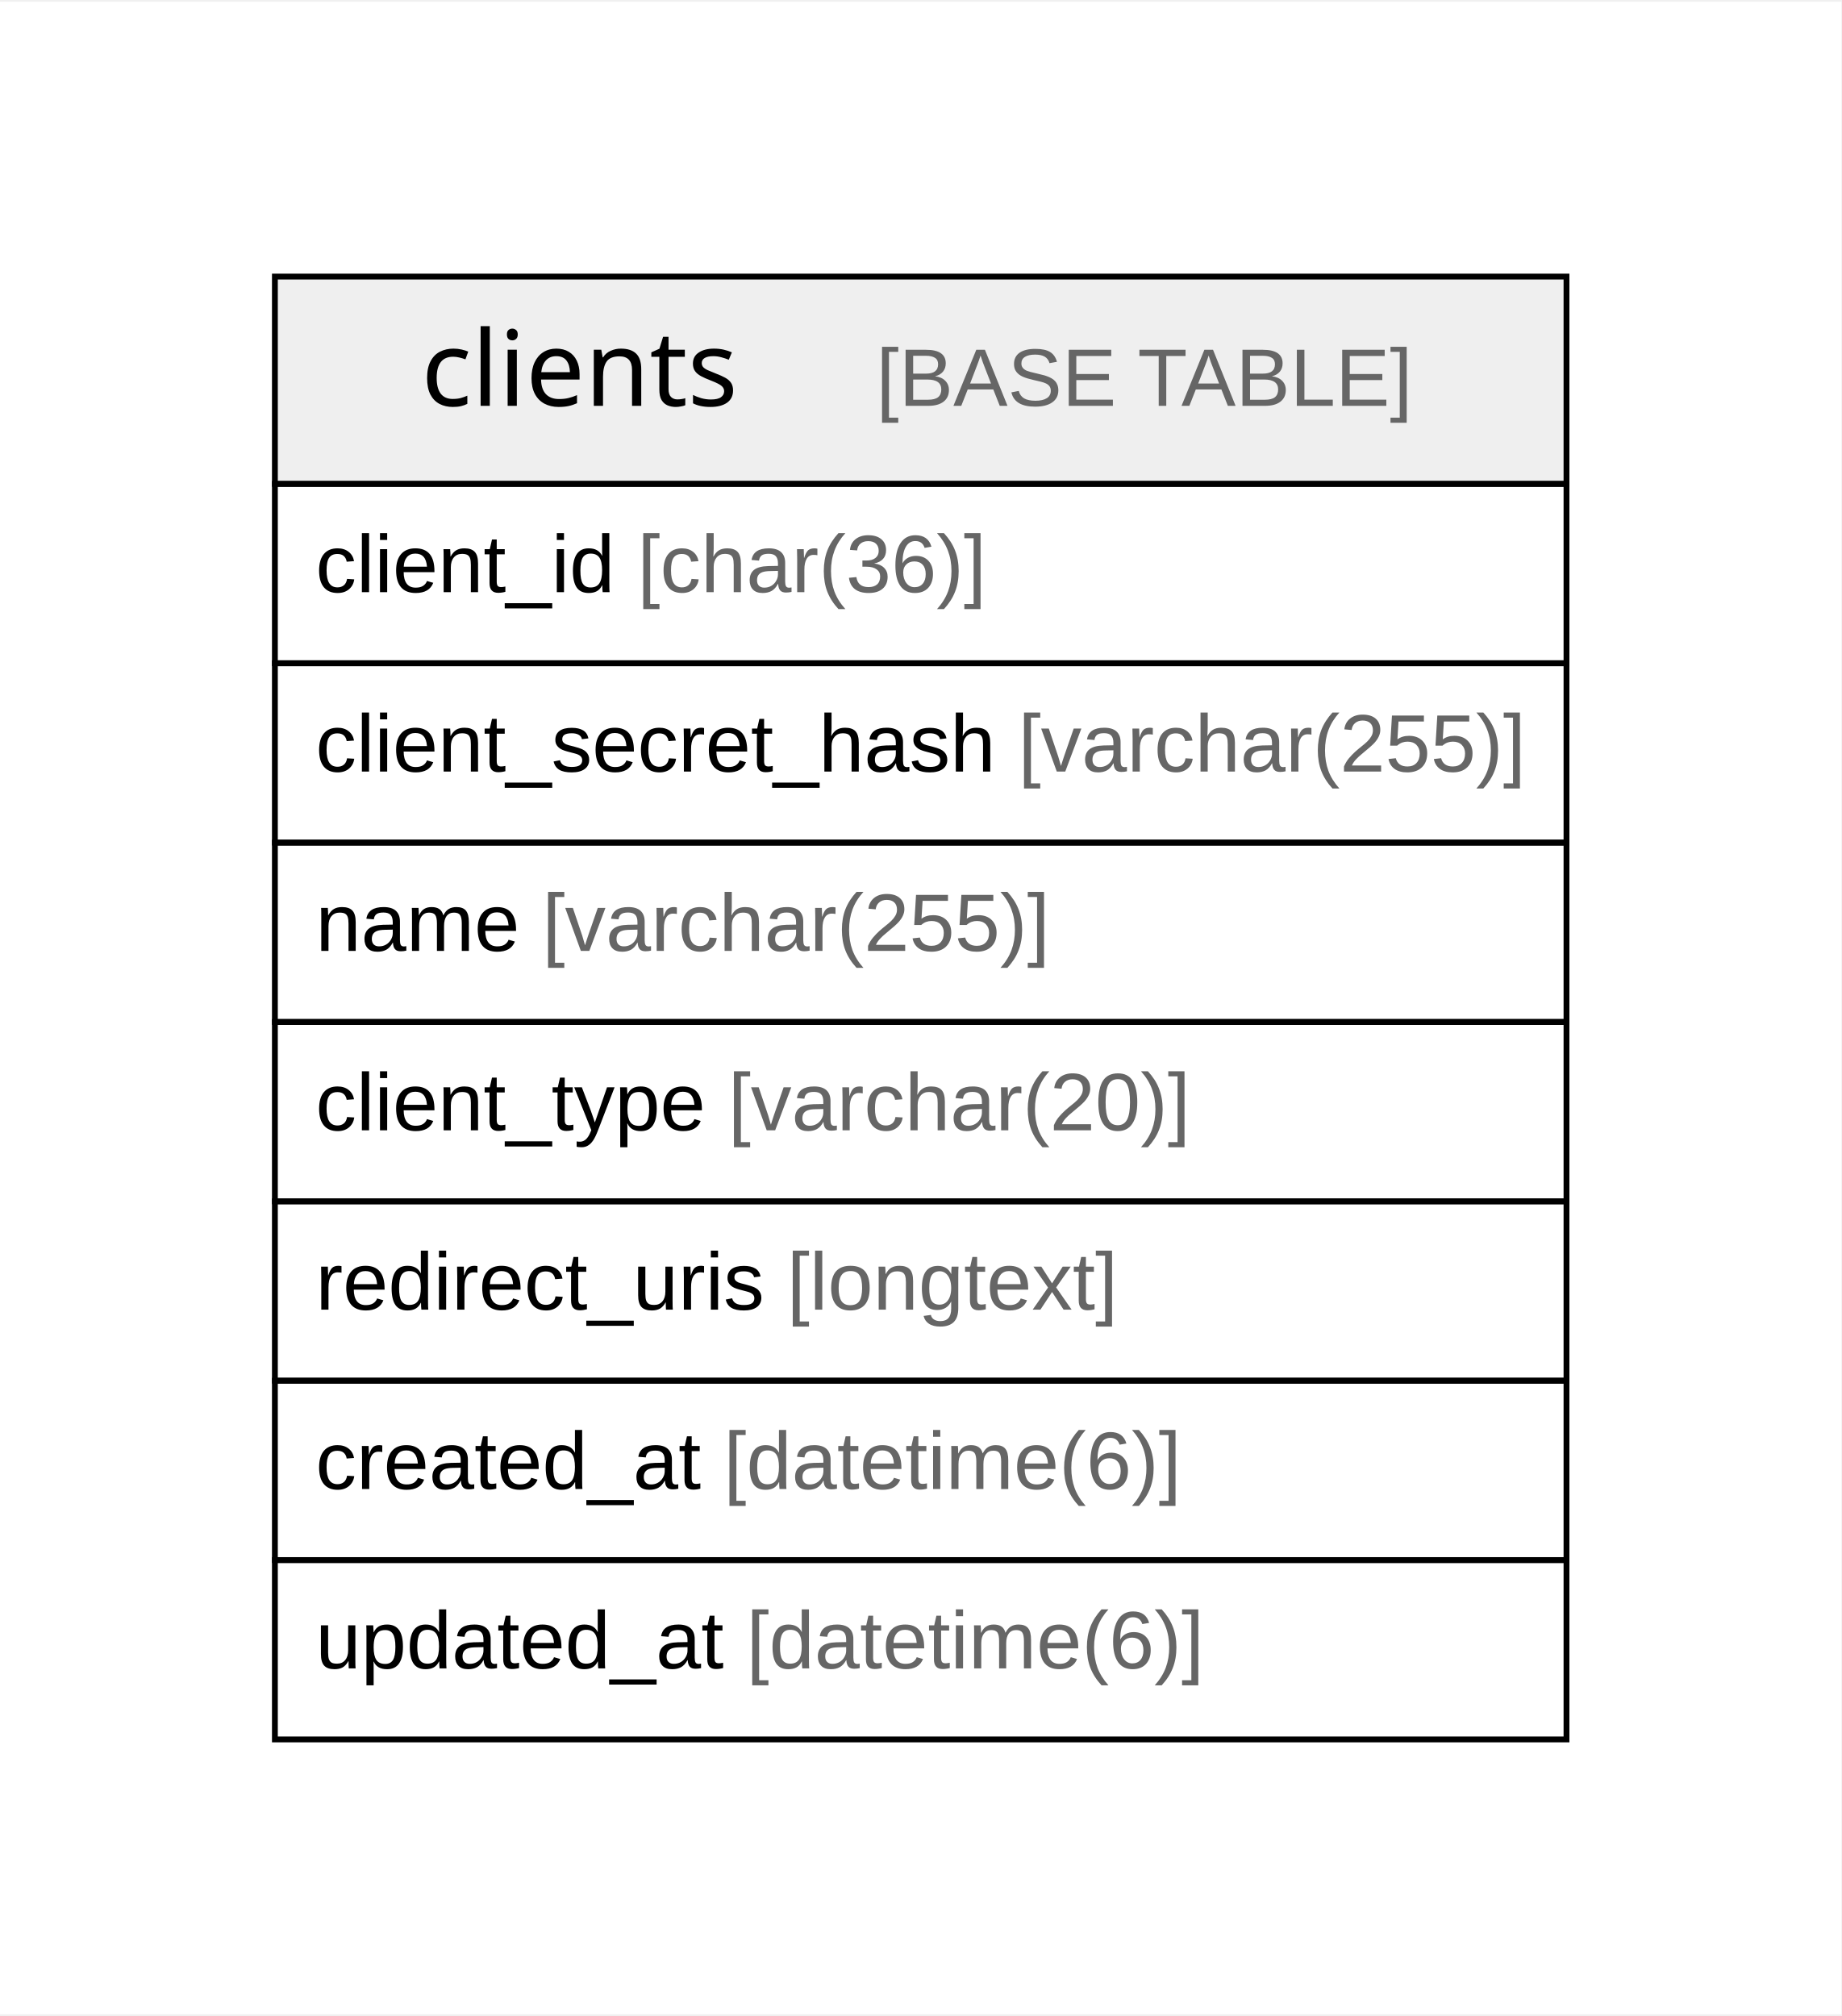
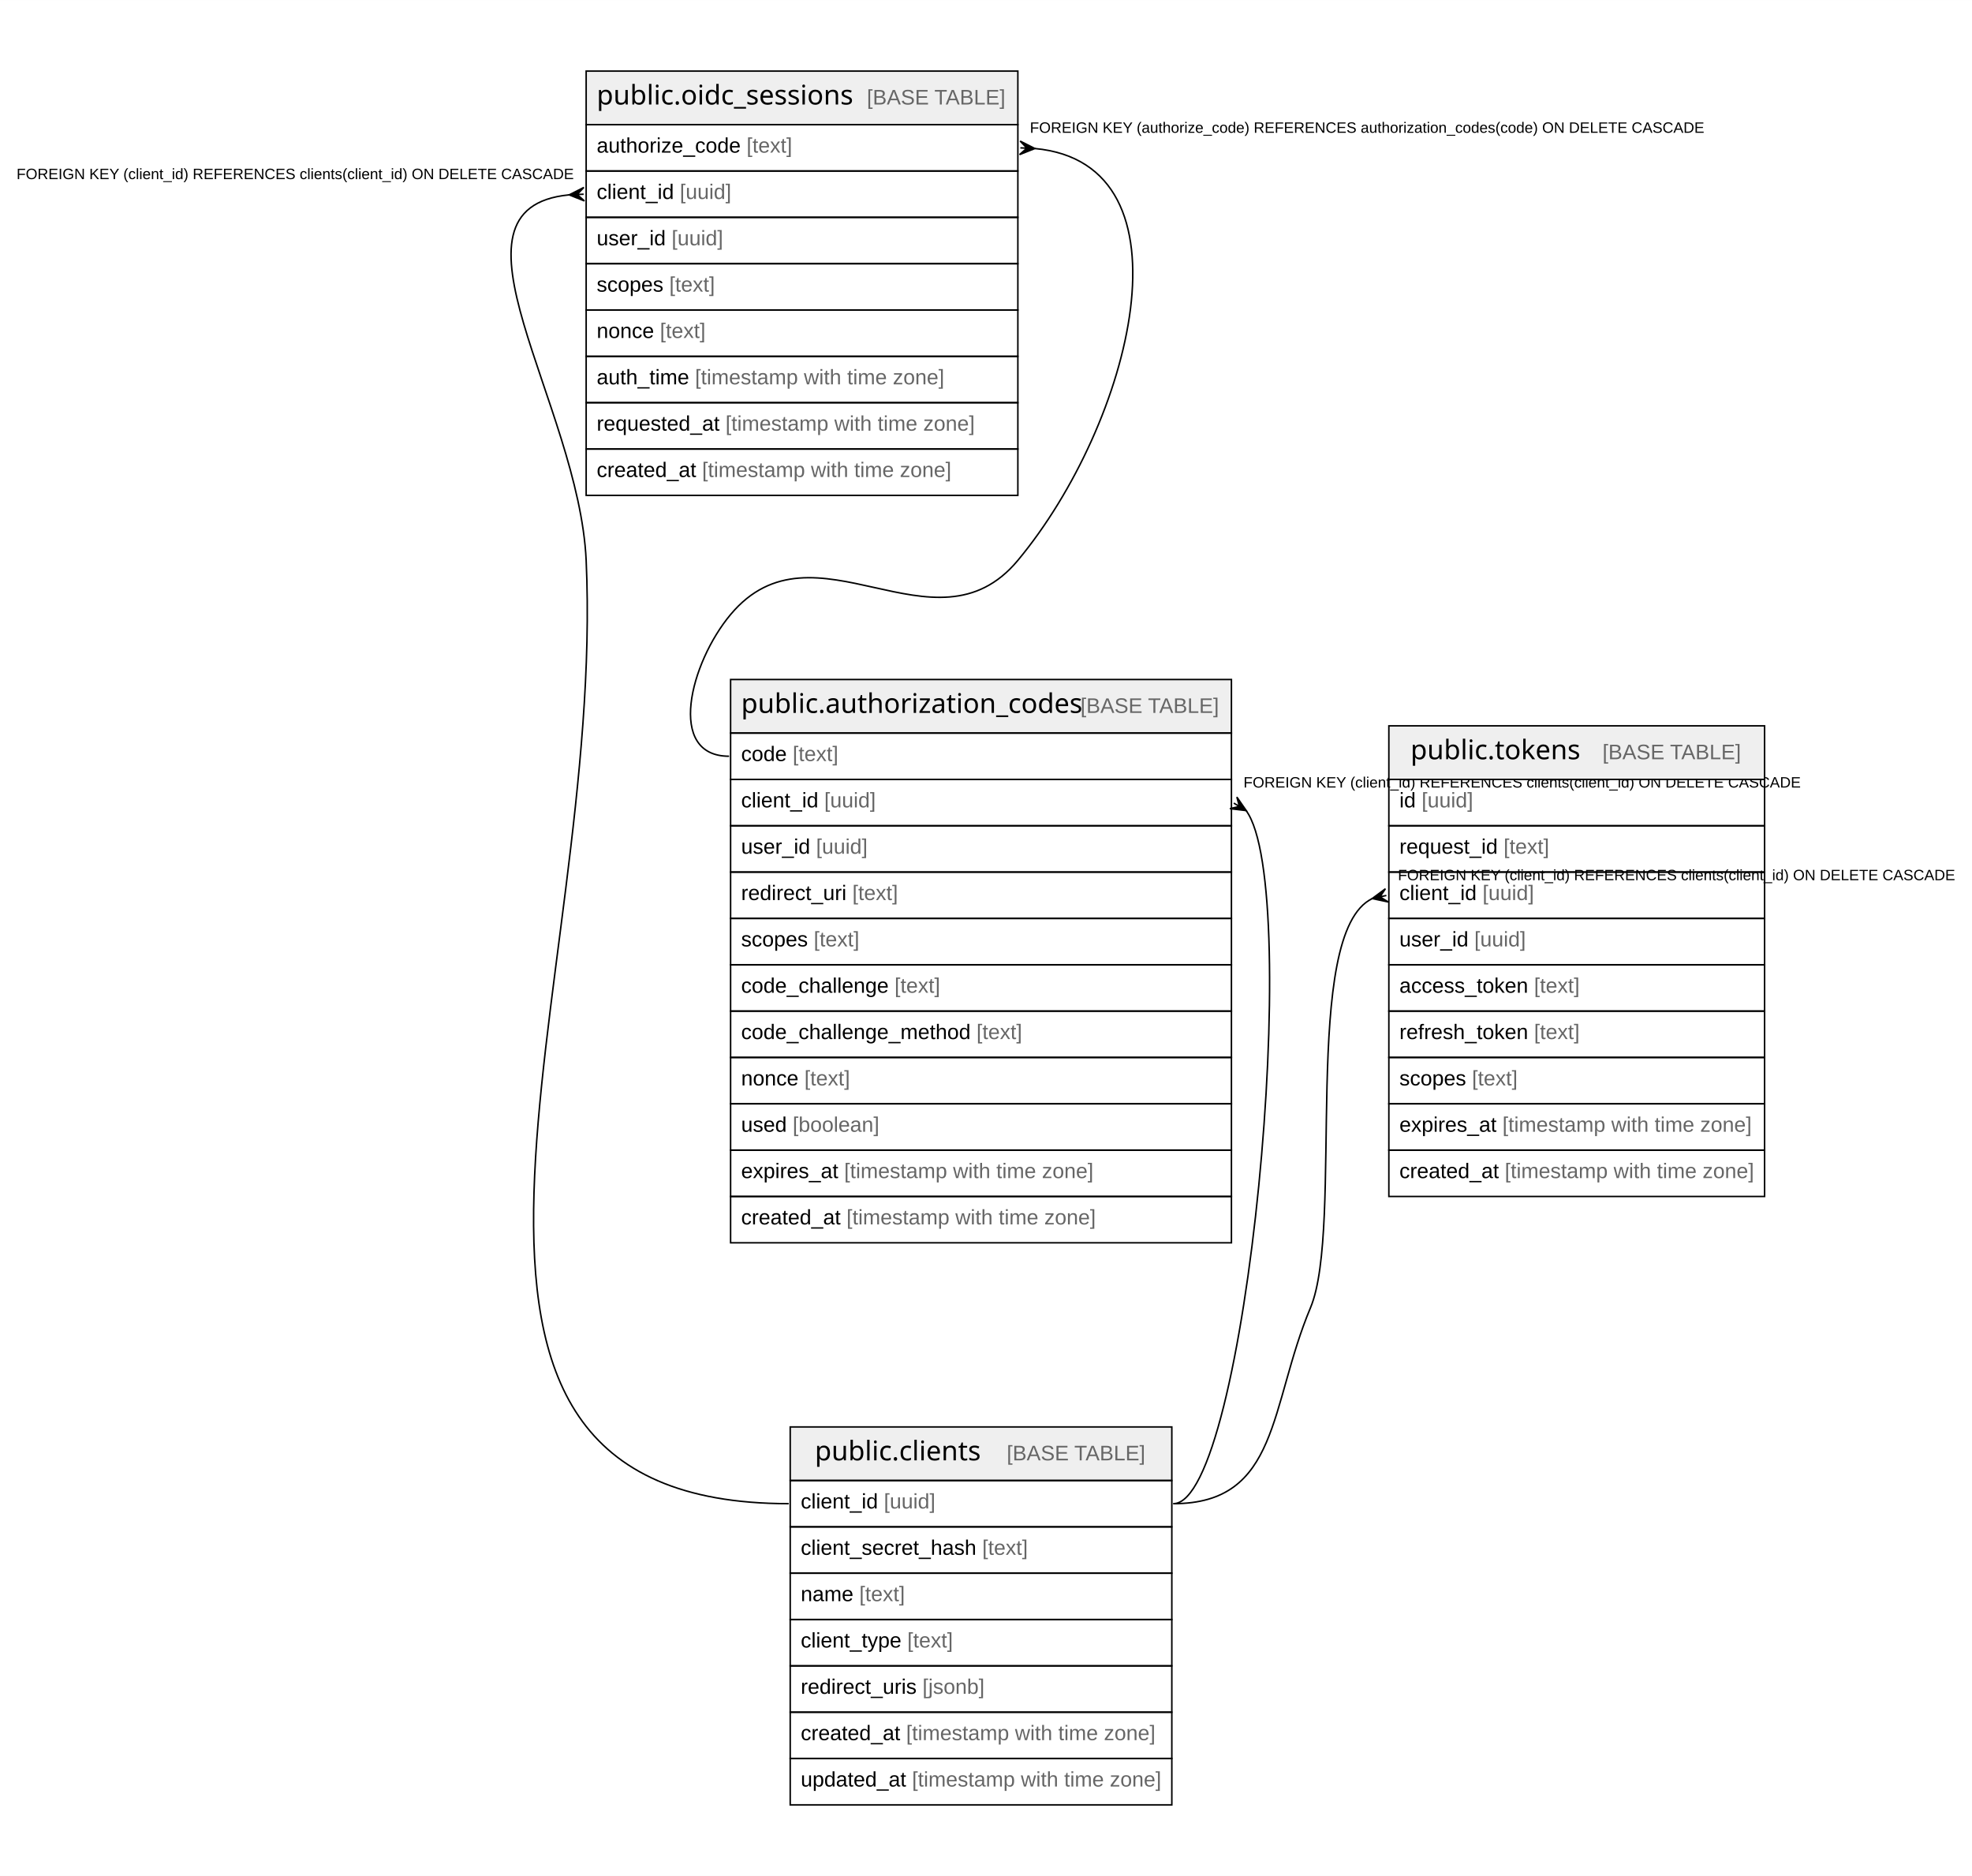
- <svg xmlns="http://www.w3.org/2000/svg" width="316pt" height="346pt" viewBox="0.00 0.00 316.17 345.60">
-   <g id="graph0" class="graph" transform="scale(1 1) rotate(0) translate(4 341.6)">
-     <polygon fill="white" stroke="none" points="-4,4 -4,-341.6 312.17,-341.6 312.17,4 -4,4" />
+ <svg xmlns="http://www.w3.org/2000/svg" width="1311pt" height="1247pt" viewBox="0.00 0.00 1310.90 1246.80">
+   <g id="graph0" class="graph" transform="scale(1 1) rotate(0) translate(4 1242.8)">
+     <polygon fill="white" stroke="none" points="-4,4 -4,-1242.8 1306.9,-1242.8 1306.9,4 -4,4" />
    <g id="node1" class="node">
-       <polygon fill="#efefef" stroke="none" points="43.2,-258.8 43.2,-294.4 264.97,-294.4 264.97,-258.8 43.2,-258.8" />
-       <polygon fill="none" stroke="black" points="43.2,-258.8 43.2,-294.4 264.97,-294.4 264.97,-258.8 43.2,-258.8" />
-       <text text-anchor="start" x="68.35" y="-272.2" font-family="Arial Bold" font-size="18.00">clients</text>
-       <text text-anchor="start" x="115.33" y="-272.2" font-family="Arial" font-size="14.00">    </text>
-       <text text-anchor="start" x="146.45" y="-272.2" font-family="Arial" font-size="14.00" fill="#666666">[BASE TABLE]</text>
-       <polygon fill="none" stroke="black" points="43.2,-228 43.2,-258.8 264.97,-258.8 264.97,-228 43.2,-228" />
-       <text text-anchor="start" x="50.2" y="-240.2" font-family="Arial" font-size="14.00">client_id </text>
-       <text text-anchor="start" x="105.45" y="-240.2" font-family="Arial" font-size="14.00" fill="#666666">[char(36)]</text>
-       <polygon fill="none" stroke="black" points="43.2,-197.2 43.2,-228 264.97,-228 264.97,-197.2 43.2,-197.2" />
-       <text text-anchor="start" x="50.2" y="-209.4" font-family="Arial" font-size="14.00">client_secret_hash </text>
-       <text text-anchor="start" x="170.83" y="-209.4" font-family="Arial" font-size="14.00" fill="#666666">[varchar(255)]</text>
-       <polygon fill="none" stroke="black" points="43.2,-166.4 43.2,-197.2 264.97,-197.2 264.97,-166.4 43.2,-166.4" />
-       <text text-anchor="start" x="50.2" y="-178.6" font-family="Arial" font-size="14.00">name </text>
-       <text text-anchor="start" x="89.11" y="-178.6" font-family="Arial" font-size="14.00" fill="#666666">[varchar(255)]</text>
-       <polygon fill="none" stroke="black" points="43.2,-135.6 43.2,-166.4 264.97,-166.4 264.97,-135.6 43.2,-135.6" />
-       <text text-anchor="start" x="50.2" y="-147.8" font-family="Arial" font-size="14.00">client_type </text>
-       <text text-anchor="start" x="121.02" y="-147.8" font-family="Arial" font-size="14.00" fill="#666666">[varchar(20)]</text>
-       <polygon fill="none" stroke="black" points="43.2,-104.8 43.2,-135.6 264.97,-135.6 264.97,-104.8 43.2,-104.8" />
-       <text text-anchor="start" x="50.2" y="-117" font-family="Arial" font-size="14.00">redirect_uris </text>
-       <text text-anchor="start" x="131.12" y="-117" font-family="Arial" font-size="14.00" fill="#666666">[longtext]</text>
-       <polygon fill="none" stroke="black" points="43.2,-74 43.2,-104.8 264.97,-104.8 264.97,-74 43.2,-74" />
-       <text text-anchor="start" x="50.2" y="-86.2" font-family="Arial" font-size="14.00">created_at </text>
-       <text text-anchor="start" x="120.25" y="-86.2" font-family="Arial" font-size="14.00" fill="#666666">[datetime(6)]</text>
-       <polygon fill="none" stroke="black" points="43.2,-43.2 43.2,-74 264.97,-74 264.97,-43.2 43.2,-43.2" />
-       <text text-anchor="start" x="50.2" y="-55.4" font-family="Arial" font-size="14.00">updated_at </text>
-       <text text-anchor="start" x="124.16" y="-55.4" font-family="Arial" font-size="14.00" fill="#666666">[datetime(6)]</text>
+       <polygon fill="#efefef" stroke="none" points="521.3,-258.8 521.3,-294.4 774.98,-294.4 774.98,-258.8 521.3,-258.8" />
+       <polygon fill="none" stroke="black" points="521.3,-258.8 521.3,-294.4 774.98,-294.4 774.98,-258.8 521.3,-258.8" />
+       <text text-anchor="start" x="537.66" y="-272.2" font-family="Arial Bold" font-size="18.00">public.clients</text>
+       <text text-anchor="start" x="634.13" y="-272.2" font-family="Arial" font-size="14.00">    </text>
+       <text text-anchor="start" x="665.25" y="-272.2" font-family="Arial" font-size="14.00" fill="#666666">[BASE TABLE]</text>
+       <polygon fill="none" stroke="black" points="521.3,-228 521.3,-258.8 774.98,-258.8 774.98,-228 521.3,-228" />
+       <text text-anchor="start" x="528.3" y="-240.2" font-family="Arial" font-size="14.00">client_id </text>
+       <text text-anchor="start" x="583.55" y="-240.2" font-family="Arial" font-size="14.00" fill="#666666">[uuid]</text>
+       <polygon fill="none" stroke="black" points="521.3,-197.2 521.3,-228 774.98,-228 774.98,-197.2 521.3,-197.2" />
+       <text text-anchor="start" x="528.3" y="-209.4" font-family="Arial" font-size="14.00">client_secret_hash </text>
+       <text text-anchor="start" x="648.93" y="-209.4" font-family="Arial" font-size="14.00" fill="#666666">[text]</text>
+       <polygon fill="none" stroke="black" points="521.3,-166.4 521.3,-197.2 774.98,-197.2 774.98,-166.4 521.3,-166.4" />
+       <text text-anchor="start" x="528.3" y="-178.6" font-family="Arial" font-size="14.00">name </text>
+       <text text-anchor="start" x="567.21" y="-178.6" font-family="Arial" font-size="14.00" fill="#666666">[text]</text>
+       <polygon fill="none" stroke="black" points="521.3,-135.6 521.3,-166.4 774.98,-166.4 774.98,-135.6 521.3,-135.6" />
+       <text text-anchor="start" x="528.3" y="-147.8" font-family="Arial" font-size="14.00">client_type </text>
+       <text text-anchor="start" x="599.12" y="-147.8" font-family="Arial" font-size="14.00" fill="#666666">[text]</text>
+       <polygon fill="none" stroke="black" points="521.3,-104.8 521.3,-135.6 774.98,-135.6 774.98,-104.8 521.3,-104.8" />
+       <text text-anchor="start" x="528.3" y="-117" font-family="Arial" font-size="14.00">redirect_uris </text>
+       <text text-anchor="start" x="609.22" y="-117" font-family="Arial" font-size="14.00" fill="#666666">[jsonb]</text>
+       <polygon fill="none" stroke="black" points="521.3,-74 521.3,-104.8 774.98,-104.8 774.98,-74 521.3,-74" />
+       <text text-anchor="start" x="528.3" y="-86.2" font-family="Arial" font-size="14.00">created_at </text>
+       <text text-anchor="start" x="598.35" y="-86.2" font-family="Arial" font-size="14.00" fill="#666666">[timestamp with time zone]</text>
+       <polygon fill="none" stroke="black" points="521.3,-43.2 521.3,-74 774.98,-74 774.98,-43.2 521.3,-43.2" />
+       <text text-anchor="start" x="528.3" y="-55.4" font-family="Arial" font-size="14.00">updated_at </text>
+       <text text-anchor="start" x="602.26" y="-55.4" font-family="Arial" font-size="14.00" fill="#666666">[timestamp with time zone]</text>
+     </g>
+     <g id="node2" class="node">
+       <polygon fill="#efefef" stroke="none" points="481.67,-755.6 481.67,-791.2 814.6,-791.2 814.6,-755.6 481.67,-755.6" />
+       <polygon fill="none" stroke="black" points="481.67,-755.6 481.67,-791.2 814.6,-791.2 814.6,-755.6 481.67,-755.6" />
+       <text text-anchor="start" x="488.67" y="-769" font-family="Arial Bold" font-size="18.00">public.authorization_codes</text>
+       <text text-anchor="start" x="683.12" y="-769" font-family="Arial" font-size="14.00">    </text>
+       <text text-anchor="start" x="714.23" y="-769" font-family="Arial" font-size="14.00" fill="#666666">[BASE TABLE]</text>
+       <polygon fill="none" stroke="black" points="481.67,-724.8 481.67,-755.6 814.6,-755.6 814.6,-724.8 481.67,-724.8" />
+       <text text-anchor="start" x="488.67" y="-737" font-family="Arial" font-size="14.00">code </text>
+       <text text-anchor="start" x="522.92" y="-737" font-family="Arial" font-size="14.00" fill="#666666">[text]</text>
+       <polygon fill="none" stroke="black" points="481.67,-694 481.67,-724.8 814.6,-724.8 814.6,-694 481.67,-694" />
+       <text text-anchor="start" x="488.67" y="-706.2" font-family="Arial" font-size="14.00">client_id </text>
+       <text text-anchor="start" x="543.93" y="-706.2" font-family="Arial" font-size="14.00" fill="#666666">[uuid]</text>
+       <polygon fill="none" stroke="black" points="481.67,-663.2 481.67,-694 814.6,-694 814.6,-663.2 481.67,-663.2" />
+       <text text-anchor="start" x="488.67" y="-675.4" font-family="Arial" font-size="14.00">user_id </text>
+       <text text-anchor="start" x="538.48" y="-675.4" font-family="Arial" font-size="14.00" fill="#666666">[uuid]</text>
+       <polygon fill="none" stroke="black" points="481.67,-632.4 481.67,-663.2 814.6,-663.2 814.6,-632.4 481.67,-632.4" />
+       <text text-anchor="start" x="488.67" y="-644.6" font-family="Arial" font-size="14.00">redirect_uri </text>
+       <text text-anchor="start" x="562.59" y="-644.6" font-family="Arial" font-size="14.00" fill="#666666">[text]</text>
+       <polygon fill="none" stroke="black" points="481.67,-601.6 481.67,-632.4 814.6,-632.4 814.6,-601.6 481.67,-601.6" />
+       <text text-anchor="start" x="488.67" y="-613.8" font-family="Arial" font-size="14.00">scopes </text>
+       <text text-anchor="start" x="536.92" y="-613.8" font-family="Arial" font-size="14.00" fill="#666666">[text]</text>
+       <polygon fill="none" stroke="black" points="481.67,-570.8 481.67,-601.6 814.6,-601.6 814.6,-570.8 481.67,-570.8" />
+       <text text-anchor="start" x="488.67" y="-583" font-family="Arial" font-size="14.00">code_challenge </text>
+       <text text-anchor="start" x="590.65" y="-583" font-family="Arial" font-size="14.00" fill="#666666">[text]</text>
+       <polygon fill="none" stroke="black" points="481.67,-540 481.67,-570.8 814.6,-570.8 814.6,-540 481.67,-540" />
+       <text text-anchor="start" x="488.67" y="-552.2" font-family="Arial" font-size="14.00">code_challenge_method </text>
+       <text text-anchor="start" x="645.13" y="-552.2" font-family="Arial" font-size="14.00" fill="#666666">[text]</text>
+       <polygon fill="none" stroke="black" points="481.67,-509.2 481.67,-540 814.6,-540 814.6,-509.2 481.67,-509.2" />
+       <text text-anchor="start" x="488.67" y="-521.4" font-family="Arial" font-size="14.00">nonce </text>
+       <text text-anchor="start" x="530.71" y="-521.4" font-family="Arial" font-size="14.00" fill="#666666">[text]</text>
+       <polygon fill="none" stroke="black" points="481.67,-478.4 481.67,-509.2 814.6,-509.2 814.6,-478.4 481.67,-478.4" />
+       <text text-anchor="start" x="488.67" y="-490.6" font-family="Arial" font-size="14.00">used </text>
+       <text text-anchor="start" x="522.92" y="-490.6" font-family="Arial" font-size="14.00" fill="#666666">[boolean]</text>
+       <polygon fill="none" stroke="black" points="481.67,-447.6 481.67,-478.4 814.6,-478.4 814.6,-447.6 481.67,-447.6" />
+       <text text-anchor="start" x="488.67" y="-459.8" font-family="Arial" font-size="14.00">expires_at </text>
+       <text text-anchor="start" x="557.16" y="-459.8" font-family="Arial" font-size="14.00" fill="#666666">[timestamp with time zone]</text>
+       <polygon fill="none" stroke="black" points="481.67,-416.8 481.67,-447.6 814.6,-447.6 814.6,-416.8 481.67,-416.8" />
+       <text text-anchor="start" x="488.67" y="-429" font-family="Arial" font-size="14.00">created_at </text>
+       <text text-anchor="start" x="558.72" y="-429" font-family="Arial" font-size="14.00" fill="#666666">[timestamp with time zone]</text>
+     </g>
+     <g id="edge1" class="edge">
+       <path fill="none" stroke="black" d="M824.29,-704.17C862.57,-652.97 824.7,-243.4 775.98,-243.4" />
+       <polygon fill="black" stroke="black" points="824.46,-704.07 813.57,-705.37 819.89,-706.82 816.18,-709.05 816.18,-709.05 816.18,-709.05 819.89,-706.82 818.21,-713.08 824.46,-704.07" />
+       <text text-anchor="start" x="822.6" y="-719.4" font-family="Arial" font-size="10.00">FOREIGN KEY (client_id) REFERENCES clients(client_id) ON DELETE CASCADE</text>
+     </g>
+     <g id="node3" class="node">
+       <polygon fill="#efefef" stroke="none" points="919.25,-724.8 919.25,-760.4 1169.03,-760.4 1169.03,-724.8 919.25,-724.8" />
+       <polygon fill="none" stroke="black" points="919.25,-724.8 919.25,-760.4 1169.03,-760.4 1169.03,-724.8 919.25,-724.8" />
+       <text text-anchor="start" x="933.65" y="-738.2" font-family="Arial Bold" font-size="18.00">public.tokens</text>
+       <text text-anchor="start" x="1030.14" y="-738.2" font-family="Arial" font-size="14.00">    </text>
+       <text text-anchor="start" x="1061.26" y="-738.2" font-family="Arial" font-size="14.00" fill="#666666">[BASE TABLE]</text>
+       <polygon fill="none" stroke="black" points="919.25,-694 919.25,-724.8 1169.03,-724.8 1169.03,-694 919.25,-694" />
+       <text text-anchor="start" x="926.25" y="-706.2" font-family="Arial" font-size="14.00">id </text>
+       <text text-anchor="start" x="941.04" y="-706.2" font-family="Arial" font-size="14.00" fill="#666666">[uuid]</text>
+       <polygon fill="none" stroke="black" points="919.25,-663.2 919.25,-694 1169.03,-694 1169.03,-663.2 919.25,-663.2" />
+       <text text-anchor="start" x="926.25" y="-675.4" font-family="Arial" font-size="14.00">request_id </text>
+       <text text-anchor="start" x="995.52" y="-675.4" font-family="Arial" font-size="14.00" fill="#666666">[text]</text>
+       <polygon fill="none" stroke="black" points="919.25,-632.4 919.25,-663.2 1169.03,-663.2 1169.03,-632.4 919.25,-632.4" />
+       <text text-anchor="start" x="926.25" y="-644.6" font-family="Arial" font-size="14.00">client_id </text>
+       <text text-anchor="start" x="981.51" y="-644.6" font-family="Arial" font-size="14.00" fill="#666666">[uuid]</text>
+       <polygon fill="none" stroke="black" points="919.25,-601.6 919.25,-632.4 1169.03,-632.4 1169.03,-601.6 919.25,-601.6" />
+       <text text-anchor="start" x="926.25" y="-613.8" font-family="Arial" font-size="14.00">user_id </text>
+       <text text-anchor="start" x="976.06" y="-613.8" font-family="Arial" font-size="14.00" fill="#666666">[uuid]</text>
+       <polygon fill="none" stroke="black" points="919.25,-570.8 919.25,-601.6 1169.03,-601.6 1169.03,-570.8 919.25,-570.8" />
+       <text text-anchor="start" x="926.25" y="-583" font-family="Arial" font-size="14.00">access_token </text>
+       <text text-anchor="start" x="1015.75" y="-583" font-family="Arial" font-size="14.00" fill="#666666">[text]</text>
+       <polygon fill="none" stroke="black" points="919.25,-540 919.25,-570.8 1169.03,-570.8 1169.03,-540 919.25,-540" />
+       <text text-anchor="start" x="926.25" y="-552.2" font-family="Arial" font-size="14.00">refresh_token </text>
+       <text text-anchor="start" x="1015.75" y="-552.2" font-family="Arial" font-size="14.00" fill="#666666">[text]</text>
+       <polygon fill="none" stroke="black" points="919.25,-509.2 919.25,-540 1169.03,-540 1169.03,-509.2 919.25,-509.2" />
+       <text text-anchor="start" x="926.25" y="-521.4" font-family="Arial" font-size="14.00">scopes </text>
+       <text text-anchor="start" x="974.5" y="-521.4" font-family="Arial" font-size="14.00" fill="#666666">[text]</text>
+       <polygon fill="none" stroke="black" points="919.25,-478.4 919.25,-509.2 1169.03,-509.2 1169.03,-478.4 919.25,-478.4" />
+       <text text-anchor="start" x="926.25" y="-490.6" font-family="Arial" font-size="14.00">expires_at </text>
+       <text text-anchor="start" x="994.74" y="-490.6" font-family="Arial" font-size="14.00" fill="#666666">[timestamp with time zone]</text>
+       <polygon fill="none" stroke="black" points="919.25,-447.6 919.25,-478.4 1169.03,-478.4 1169.03,-447.6 919.25,-447.6" />
+       <text text-anchor="start" x="926.25" y="-459.8" font-family="Arial" font-size="14.00">created_at </text>
+       <text text-anchor="start" x="996.3" y="-459.8" font-family="Arial" font-size="14.00" fill="#666666">[timestamp with time zone]</text>
+     </g>
+     <g id="edge2" class="edge">
+       <path fill="none" stroke="black" d="M908.32,-645.64C860.15,-622.91 889.73,-427.4 867.14,-373.6 839.79,-308.47 846.62,-243.4 775.98,-243.4" />
+       <polygon fill="black" stroke="black" points="908.16,-645.6 916.97,-652.13 913.37,-646.74 917.6,-647.66 917.6,-647.66 917.6,-647.66 913.37,-646.74 918.88,-643.33 908.16,-645.6" />
+       <text text-anchor="start" x="925.25" y="-657.8" font-family="Arial" font-size="10.00">FOREIGN KEY (client_id) REFERENCES clients(client_id) ON DELETE CASCADE</text>
+     </g>
+     <g id="node4" class="node">
+       <polygon fill="#efefef" stroke="none" points="385.65,-1160 385.65,-1195.6 672.63,-1195.6 672.63,-1160 385.65,-1160" />
+       <polygon fill="none" stroke="black" points="385.65,-1160 385.65,-1195.6 672.63,-1195.6 672.63,-1160 385.65,-1160" />
+       <text text-anchor="start" x="392.65" y="-1173.4" font-family="Arial Bold" font-size="18.00">public.oidc_sessions</text>
+       <text text-anchor="start" x="541.14" y="-1173.4" font-family="Arial" font-size="14.00">    </text>
+       <text text-anchor="start" x="572.26" y="-1173.4" font-family="Arial" font-size="14.00" fill="#666666">[BASE TABLE]</text>
+       <polygon fill="none" stroke="black" points="385.65,-1129.2 385.65,-1160 672.63,-1160 672.63,-1129.2 385.65,-1129.2" />
+       <text text-anchor="start" x="392.65" y="-1141.4" font-family="Arial" font-size="14.00">authorize_code </text>
+       <text text-anchor="start" x="492.28" y="-1141.4" font-family="Arial" font-size="14.00" fill="#666666">[text]</text>
+       <polygon fill="none" stroke="black" points="385.65,-1098.4 385.65,-1129.2 672.63,-1129.2 672.63,-1098.4 385.65,-1098.4" />
+       <text text-anchor="start" x="392.65" y="-1110.6" font-family="Arial" font-size="14.00">client_id </text>
+       <text text-anchor="start" x="447.9" y="-1110.6" font-family="Arial" font-size="14.00" fill="#666666">[uuid]</text>
+       <polygon fill="none" stroke="black" points="385.65,-1067.6 385.65,-1098.4 672.63,-1098.4 672.63,-1067.6 385.65,-1067.6" />
+       <text text-anchor="start" x="392.65" y="-1079.8" font-family="Arial" font-size="14.00">user_id </text>
+       <text text-anchor="start" x="442.46" y="-1079.8" font-family="Arial" font-size="14.00" fill="#666666">[uuid]</text>
+       <polygon fill="none" stroke="black" points="385.65,-1036.8 385.65,-1067.6 672.63,-1067.6 672.63,-1036.8 385.65,-1036.8" />
+       <text text-anchor="start" x="392.65" y="-1049" font-family="Arial" font-size="14.00">scopes </text>
+       <text text-anchor="start" x="440.9" y="-1049" font-family="Arial" font-size="14.00" fill="#666666">[text]</text>
+       <polygon fill="none" stroke="black" points="385.65,-1006 385.65,-1036.8 672.63,-1036.8 672.63,-1006 385.65,-1006" />
+       <text text-anchor="start" x="392.65" y="-1018.2" font-family="Arial" font-size="14.00">nonce </text>
+       <text text-anchor="start" x="434.68" y="-1018.2" font-family="Arial" font-size="14.00" fill="#666666">[text]</text>
+       <polygon fill="none" stroke="black" points="385.65,-975.2 385.65,-1006 672.63,-1006 672.63,-975.2 385.65,-975.2" />
+       <text text-anchor="start" x="392.65" y="-987.4" font-family="Arial" font-size="14.00">auth_time </text>
+       <text text-anchor="start" x="458.02" y="-987.4" font-family="Arial" font-size="14.00" fill="#666666">[timestamp with time zone]</text>
+       <polygon fill="none" stroke="black" points="385.65,-944.4 385.65,-975.2 672.63,-975.2 672.63,-944.4 385.65,-944.4" />
+       <text text-anchor="start" x="392.65" y="-956.6" font-family="Arial" font-size="14.00">requested_at </text>
+       <text text-anchor="start" x="478.27" y="-956.6" font-family="Arial" font-size="14.00" fill="#666666">[timestamp with time zone]</text>
+       <polygon fill="none" stroke="black" points="385.65,-913.6 385.65,-944.4 672.63,-944.4 672.63,-913.6 385.65,-913.6" />
+       <text text-anchor="start" x="392.65" y="-925.8" font-family="Arial" font-size="14.00">created_at </text>
+       <text text-anchor="start" x="462.7" y="-925.8" font-family="Arial" font-size="14.00" fill="#666666">[timestamp with time zone]</text>
+     </g>
+     <g id="edge3" class="edge">
+       <path fill="none" stroke="black" d="M374.29,-1113.33C283.48,-1104.58 380.87,-974.77 385.65,-870.4 398.67,-585.68 235.28,-243.4 520.3,-243.4" />
+       <polygon fill="black" stroke="black" points="374.33,-1113.33 384.11,-1118.28 379.65,-1113.57 383.98,-1113.77 383.98,-1113.77 383.98,-1113.77 379.65,-1113.57 384.52,-1109.29 374.33,-1113.33" />
+       <text text-anchor="start" x="7" y="-1123.8" font-family="Arial" font-size="10.00">FOREIGN KEY (client_id) REFERENCES clients(client_id) ON DELETE CASCADE</text>
+     </g>
+     <g id="edge4" class="edge">
+       <path fill="none" stroke="black" d="M683.91,-1144.14C792.84,-1134.1 748.3,-961.33 672.63,-870.4 617.39,-804.02 537.15,-900.59 481.67,-834.4 454.78,-802.31 438.81,-740.2 480.67,-740.2" />
+       <polygon fill="black" stroke="black" points="683.95,-1144.14 673.76,-1140.09 678.62,-1144.38 674.3,-1144.57 674.3,-1144.57 674.3,-1144.57 678.62,-1144.38 674.16,-1149.08 683.95,-1144.14" />
+       <text text-anchor="start" x="680.63" y="-1154.6" font-family="Arial" font-size="10.00">FOREIGN KEY (authorize_code) REFERENCES authorization_codes(code) ON DELETE CASCADE</text>
    </g>
  </g>
</svg>
